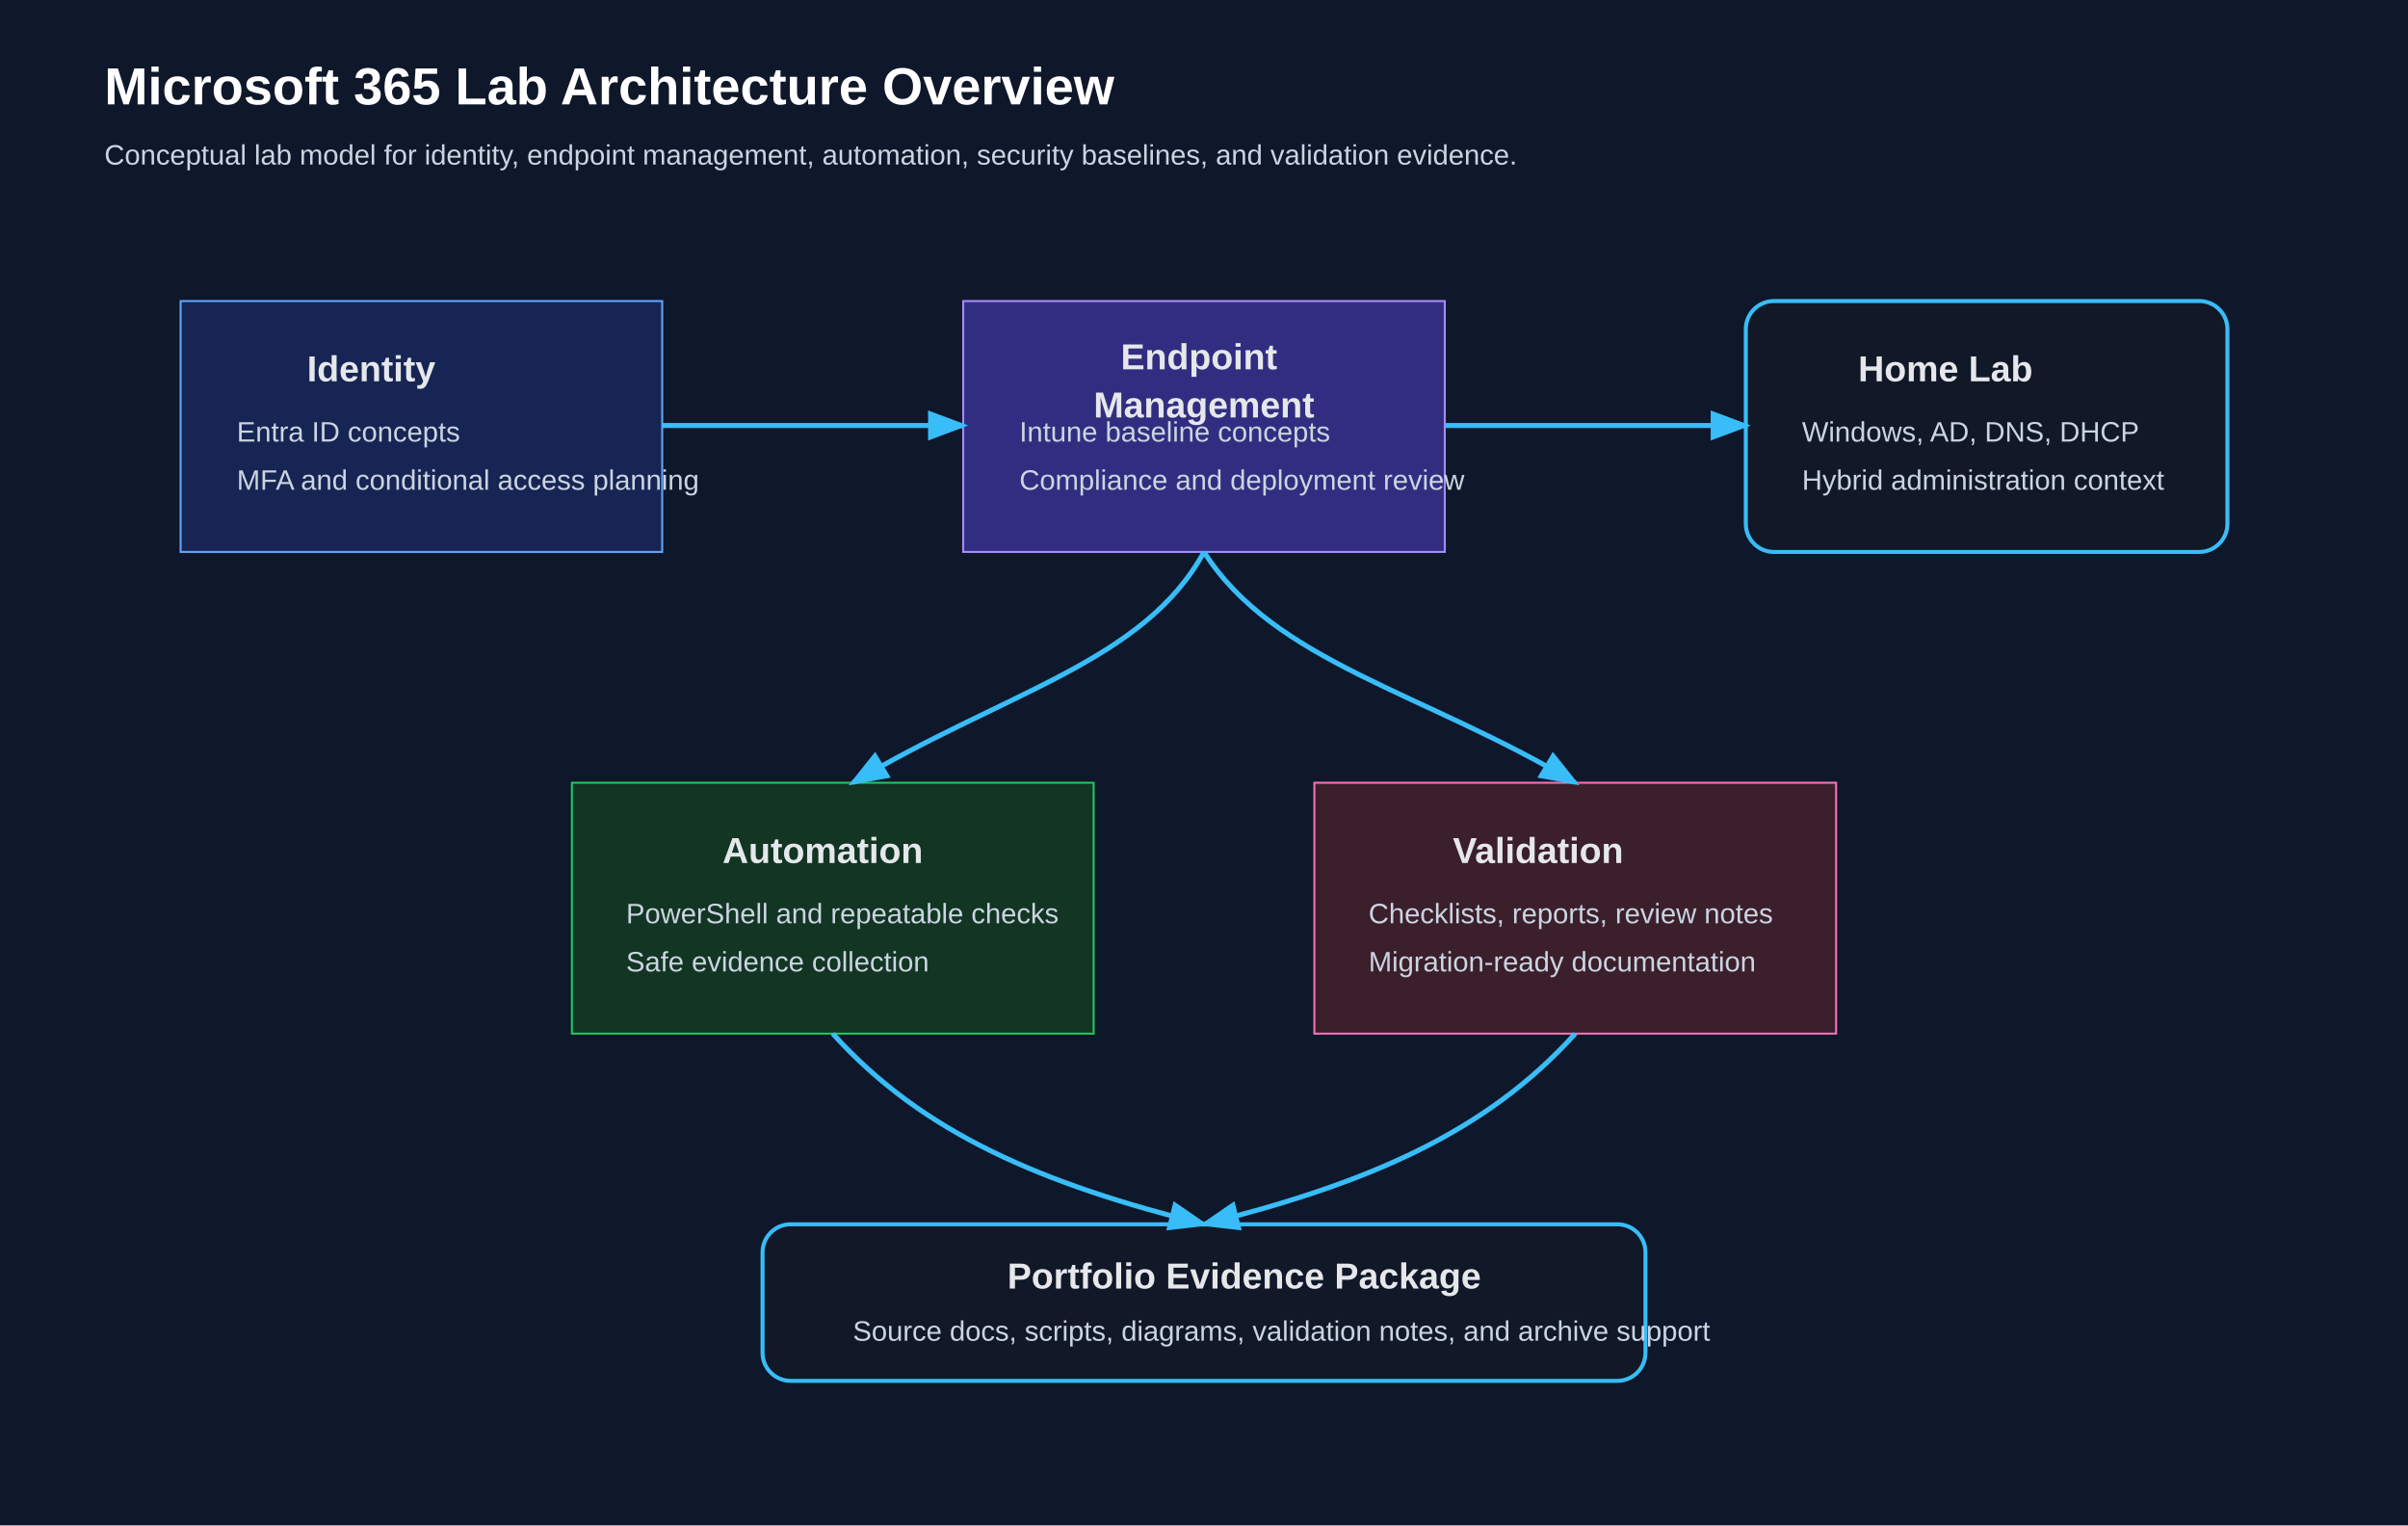
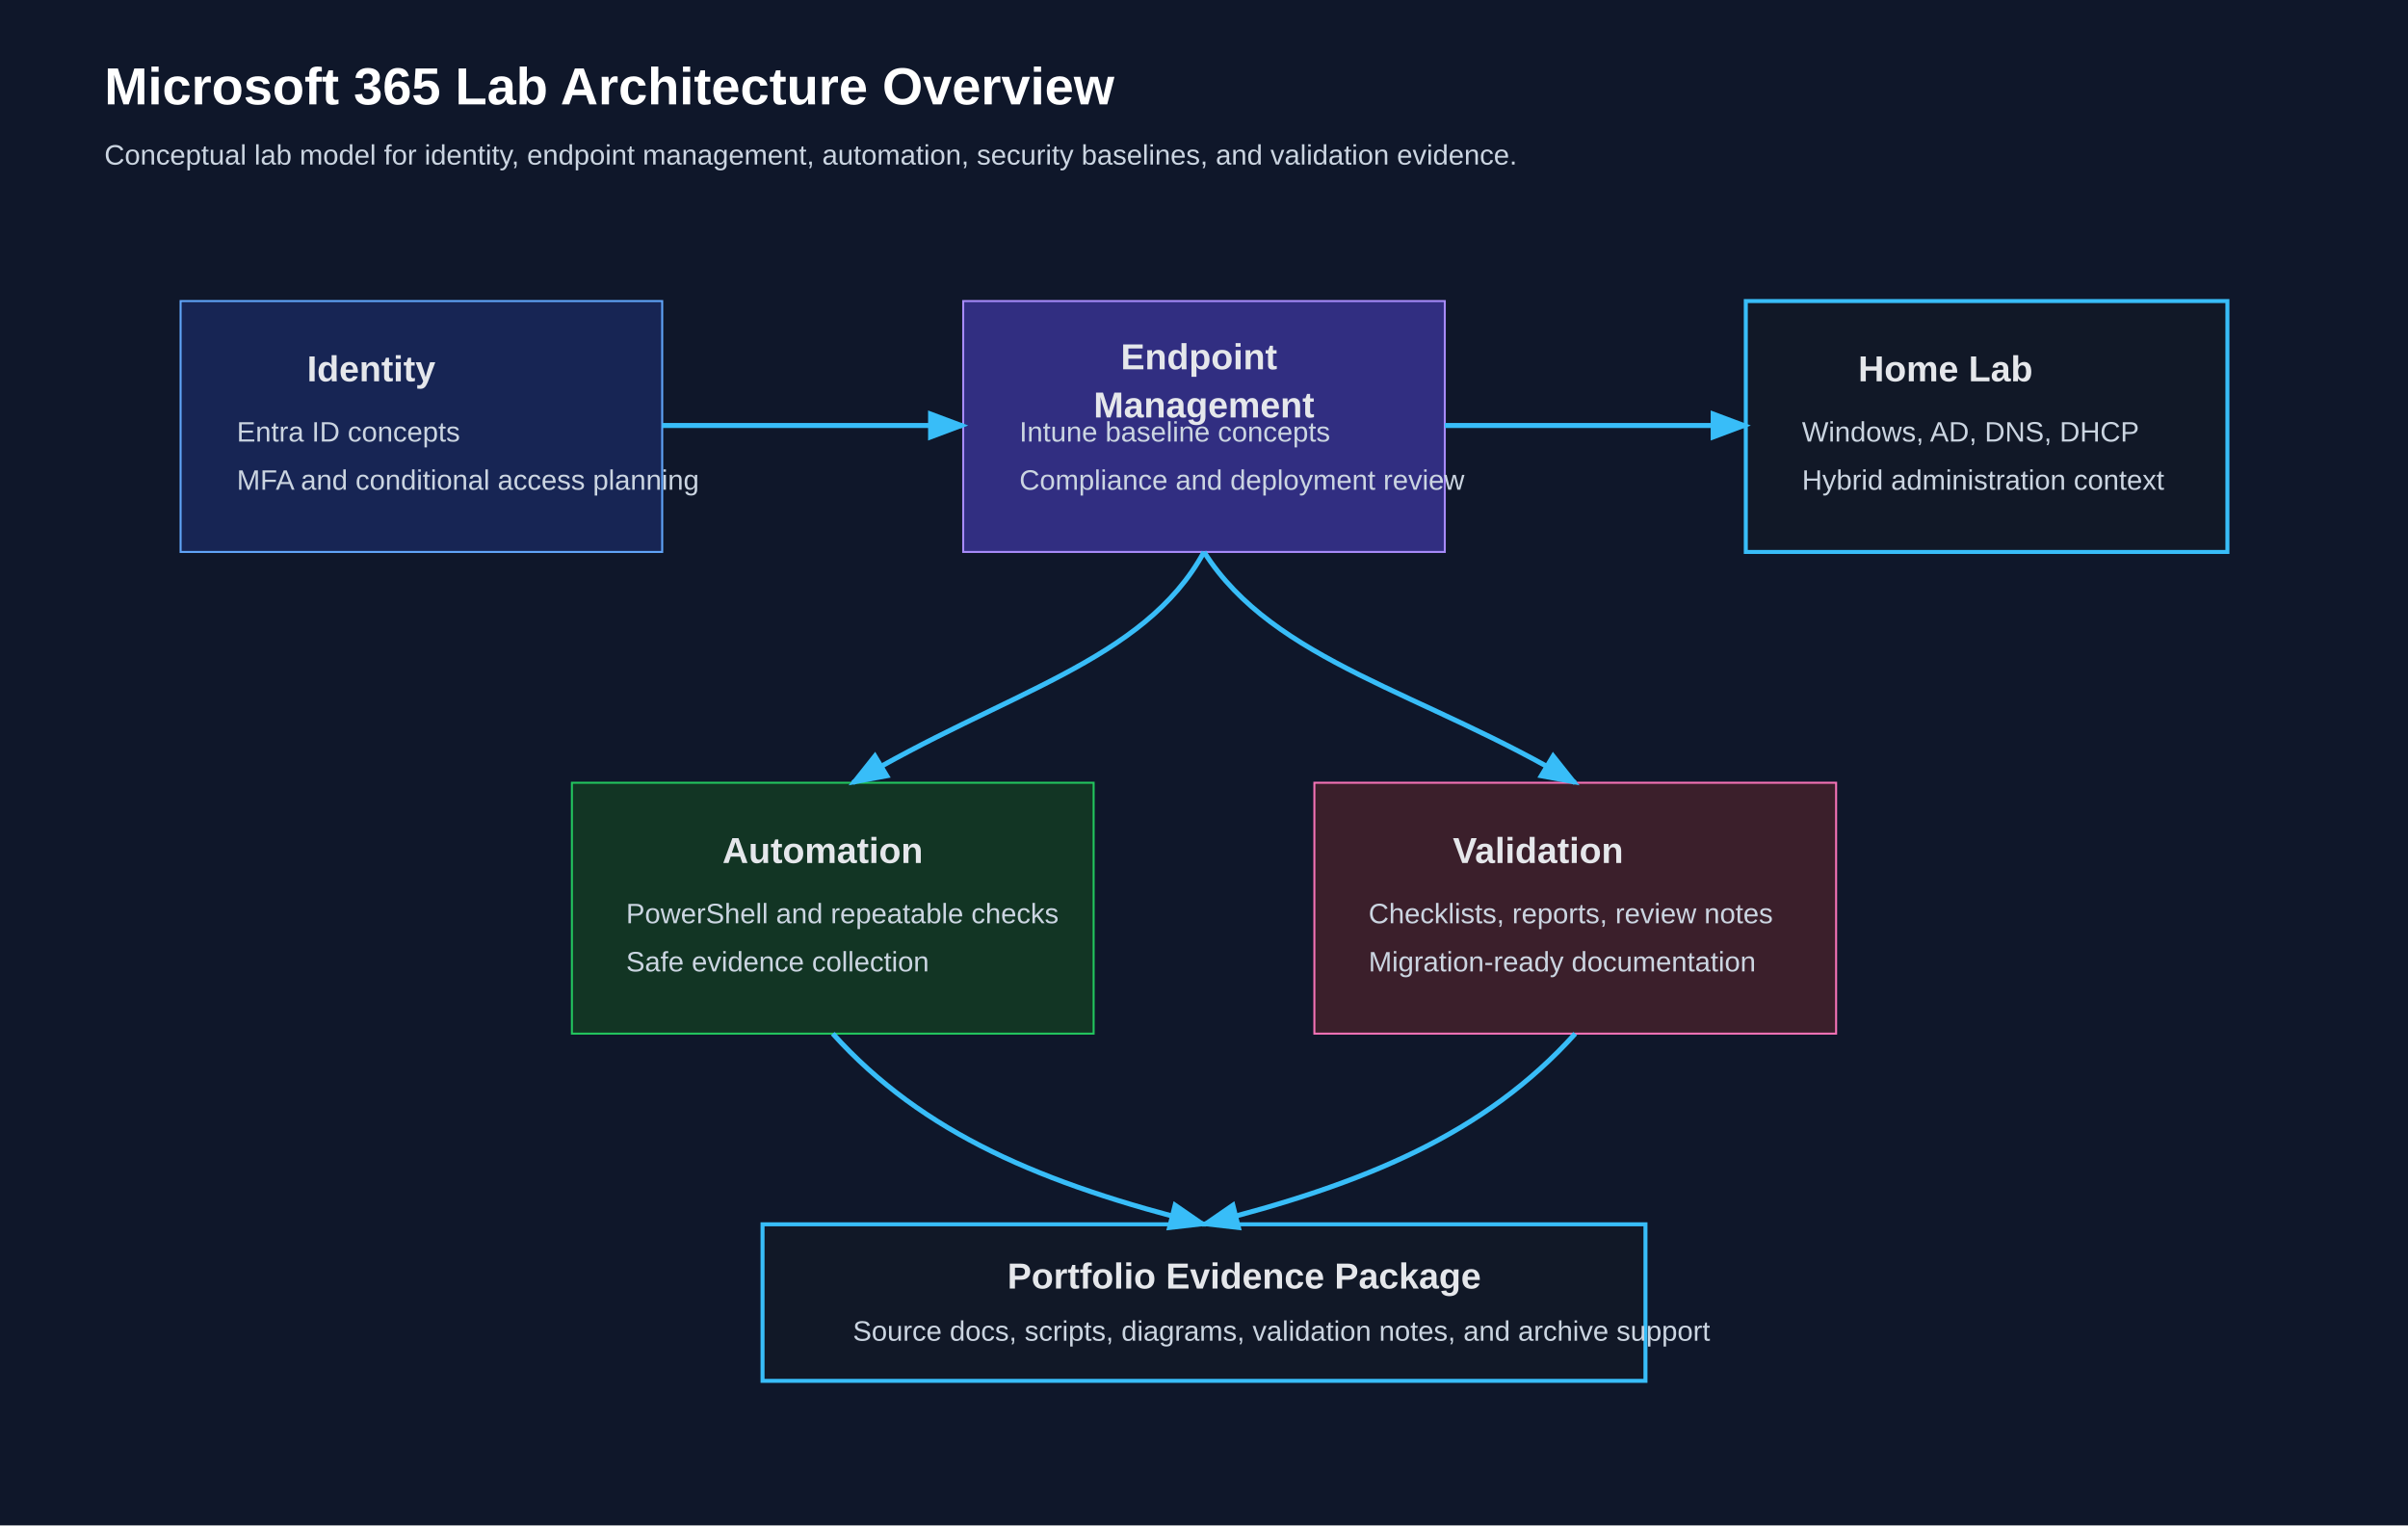
- <svg xmlns="http://www.w3.org/2000/svg" width="1200" height="760" viewBox="0 0 1200 760" role="img" aria-labelledby="title desc">
+ <svg xmlns="http://www.w3.org/2000/svg" width="1200" height="760" aria-labelledby="title desc" viewBox="0 0 1200 760">
  <defs>
-     <style>
-       .bg { fill: #0f172a; }
-       .card { fill: #111827; stroke: #38bdf8; stroke-width: 2; rx: 14; }
-       .identity { fill: #172554; stroke: #60a5fa; }
-       .endpoint { fill: #312e81; stroke: #a78bfa; }
-       .ops { fill: #123524; stroke: #22c55e; }
-       .doc { fill: #3b1f2b; stroke: #f472b6; }
-       .text { fill: #e5e7eb; font-family: Arial, sans-serif; font-size: 18px; font-weight: 700; }
-       .small { fill: #cbd5e1; font-family: Arial, sans-serif; font-size: 14px; }
-       .title { fill: #ffffff; font-family: Arial, sans-serif; font-size: 26px; font-weight: 700; }
-       .line { stroke: #38bdf8; stroke-width: 2.5; fill: none; marker-end: url(#arrow); }
-     </style>
-     <marker id="arrow" markerWidth="10" markerHeight="10" refX="7" refY="3" orient="auto">
-       <path d="M0,0 L0,6 L8,3 z" fill="#38bdf8" />
+     <marker id="arrow" markerHeight="10" markerWidth="10" orient="auto" refX="7" refY="3">
+       <path fill="#38bdf8" d="M0 0v6l8-3z" />
    </marker>
+     <style>.card{fill:#111827;stroke:#38bdf8;stroke-width:2;rx:14}.small,.text{font-family:Arial,sans-serif}.text{fill:#e5e7eb;font-size:18px;font-weight:700}.small{fill:#cbd5e1;font-size:14px}.line{stroke:#38bdf8;stroke-width:2.5;fill:none;marker-end:url(#arrow)}</style>
  </defs>
-   <rect class="bg" width="1200" height="760" />
-   <text x="52" y="52" class="title">Microsoft 365 Lab Architecture Overview</text>
+   <path d="M0 0h1200v760H0z" style="fill:#0f172a" />
+   <text x="52" y="52" style="fill:#fff;font-family:Arial,sans-serif;font-size:26px;font-weight:700">Microsoft 365 Lab Architecture Overview</text>
  <text x="52" y="82" class="small">Conceptual lab model for identity, endpoint management, automation, security baselines, and validation evidence.</text>
-   <rect x="90" y="150" width="240" height="125" class="identity" />
+   <path d="M90 150h240v125H90z" style="fill:#172554;stroke:#60a5fa" />
  <text x="153" y="190" class="text">Identity</text>
  <text x="118" y="220" class="small">Entra ID concepts</text>
  <text x="118" y="244" class="small">MFA and conditional access planning</text>
-   <rect x="480" y="150" width="240" height="125" class="endpoint" />
+   <path d="M480 150h240v125H480z" style="fill:#312e81;stroke:#a78bfa" />
  <text x="600" y="184" class="text" text-anchor="middle">
    <tspan x="600">Endpoint</tspan>
    <tspan x="600" dy="24">Management</tspan>
  </text>
  <text x="508" y="220" class="small">Intune baseline concepts</text>
  <text x="508" y="244" class="small">Compliance and deployment review</text>
-   <rect x="870" y="150" width="240" height="125" class="card" />
+   <path d="M870 150h240v125H870z" class="card" />
  <text x="926" y="190" class="text">Home Lab</text>
  <text x="898" y="220" class="small">Windows, AD, DNS, DHCP</text>
  <text x="898" y="244" class="small">Hybrid administration context</text>
-   <rect x="285" y="390" width="260" height="125" class="ops" />
+   <path d="M285 390h260v125H285z" style="fill:#123524;stroke:#22c55e" />
  <text x="360" y="430" class="text">Automation</text>
  <text x="312" y="460" class="small">PowerShell and repeatable checks</text>
  <text x="312" y="484" class="small">Safe evidence collection</text>
-   <rect x="655" y="390" width="260" height="125" class="doc" />
+   <path d="M655 390h260v125H655z" style="fill:#3b1f2b;stroke:#f472b6" />
  <text x="724" y="430" class="text">Validation</text>
  <text x="682" y="460" class="small">Checklists, reports, review notes</text>
  <text x="682" y="484" class="small">Migration-ready documentation</text>
-   <rect x="380" y="610" width="440" height="78" class="card" />
+   <path d="M380 610h440v78H380z" class="card" />
  <text x="502" y="642" class="text">Portfolio Evidence Package</text>
  <text x="425" y="668" class="small">Source docs, scripts, diagrams, validation notes, and archive support</text>
-   <path d="M330 212 H480" class="line" />
-   <path d="M720 212 H870" class="line" />
-   <path d="M600 275 C570 330 500 345 425 390" class="line" />
-   <path d="M600 275 C635 330 710 345 785 390" class="line" />
-   <path d="M415 515 C460 565 520 590 600 610" class="line" />
-   <path d="M785 515 C740 565 680 590 600 610" class="line" />
+   <path d="M330 212h150" class="line" />
+   <path d="M720 212h150" class="line" />
+   <path d="M600 275c-30 55-100 70-175 115" class="line" />
+   <path d="M600 275c35 55 110 70 185 115" class="line" />
+   <path d="M415 515c45 50 105 75 185 95" class="line" />
+   <path d="M785 515c-45 50-105 75-185 95" class="line" />
</svg>
